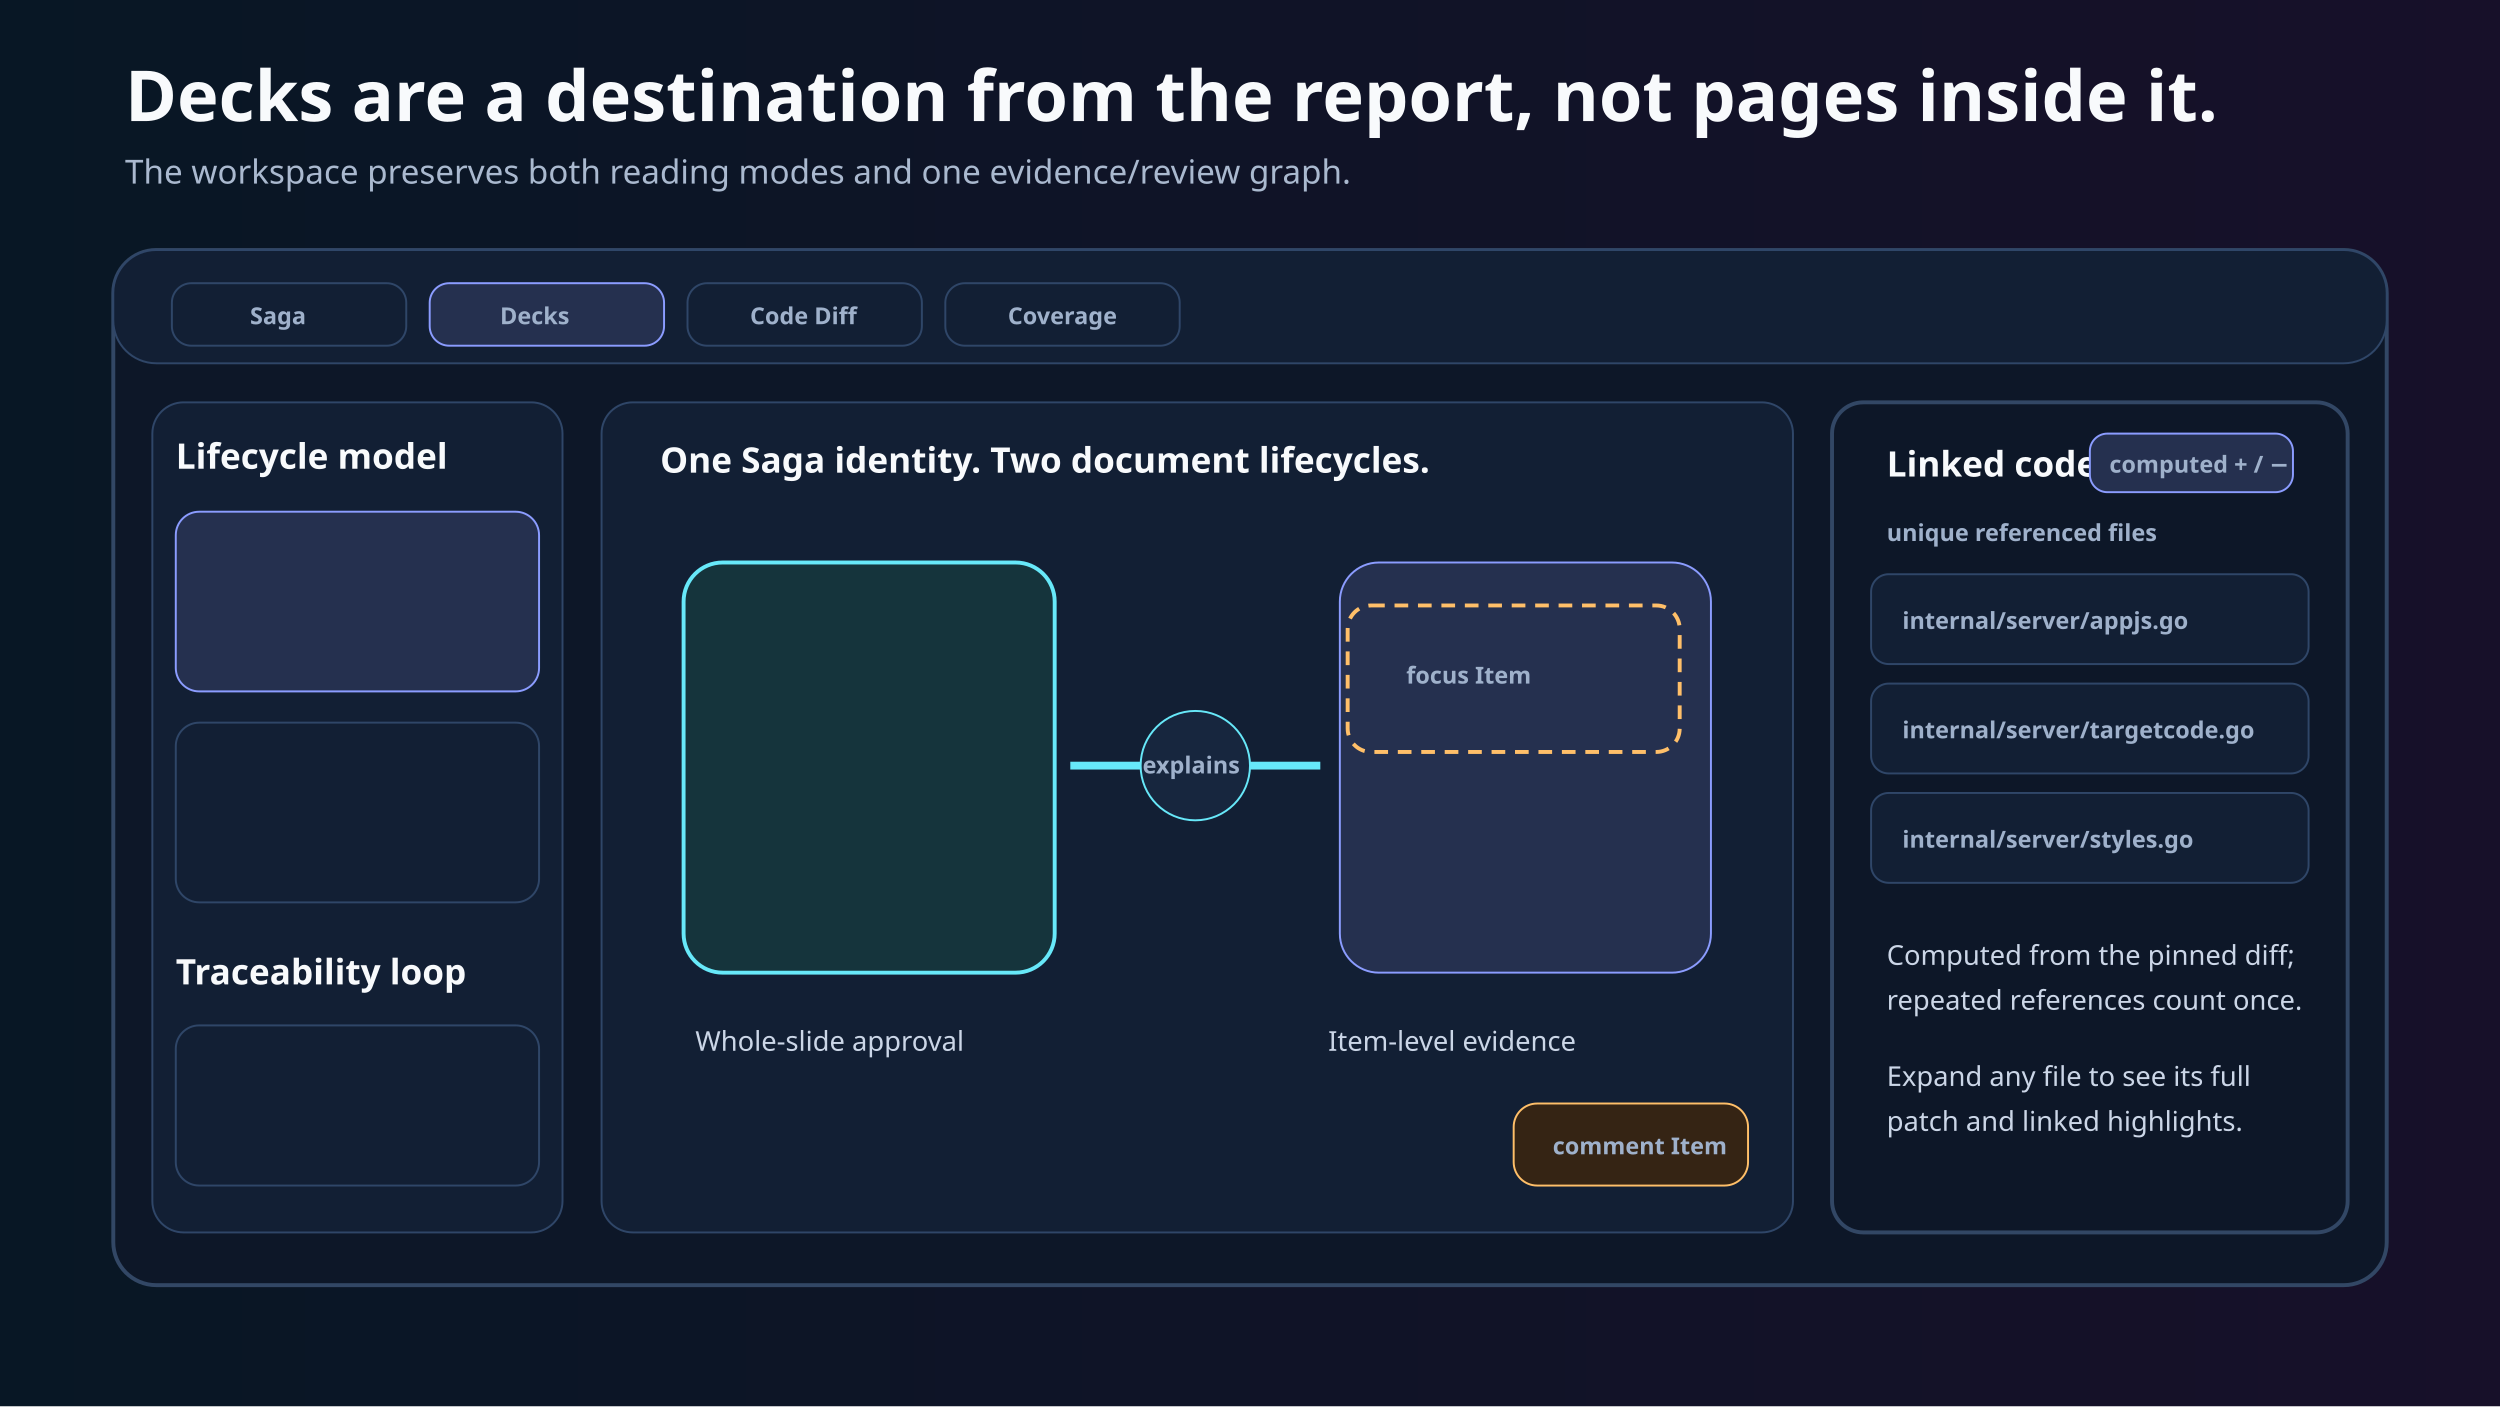
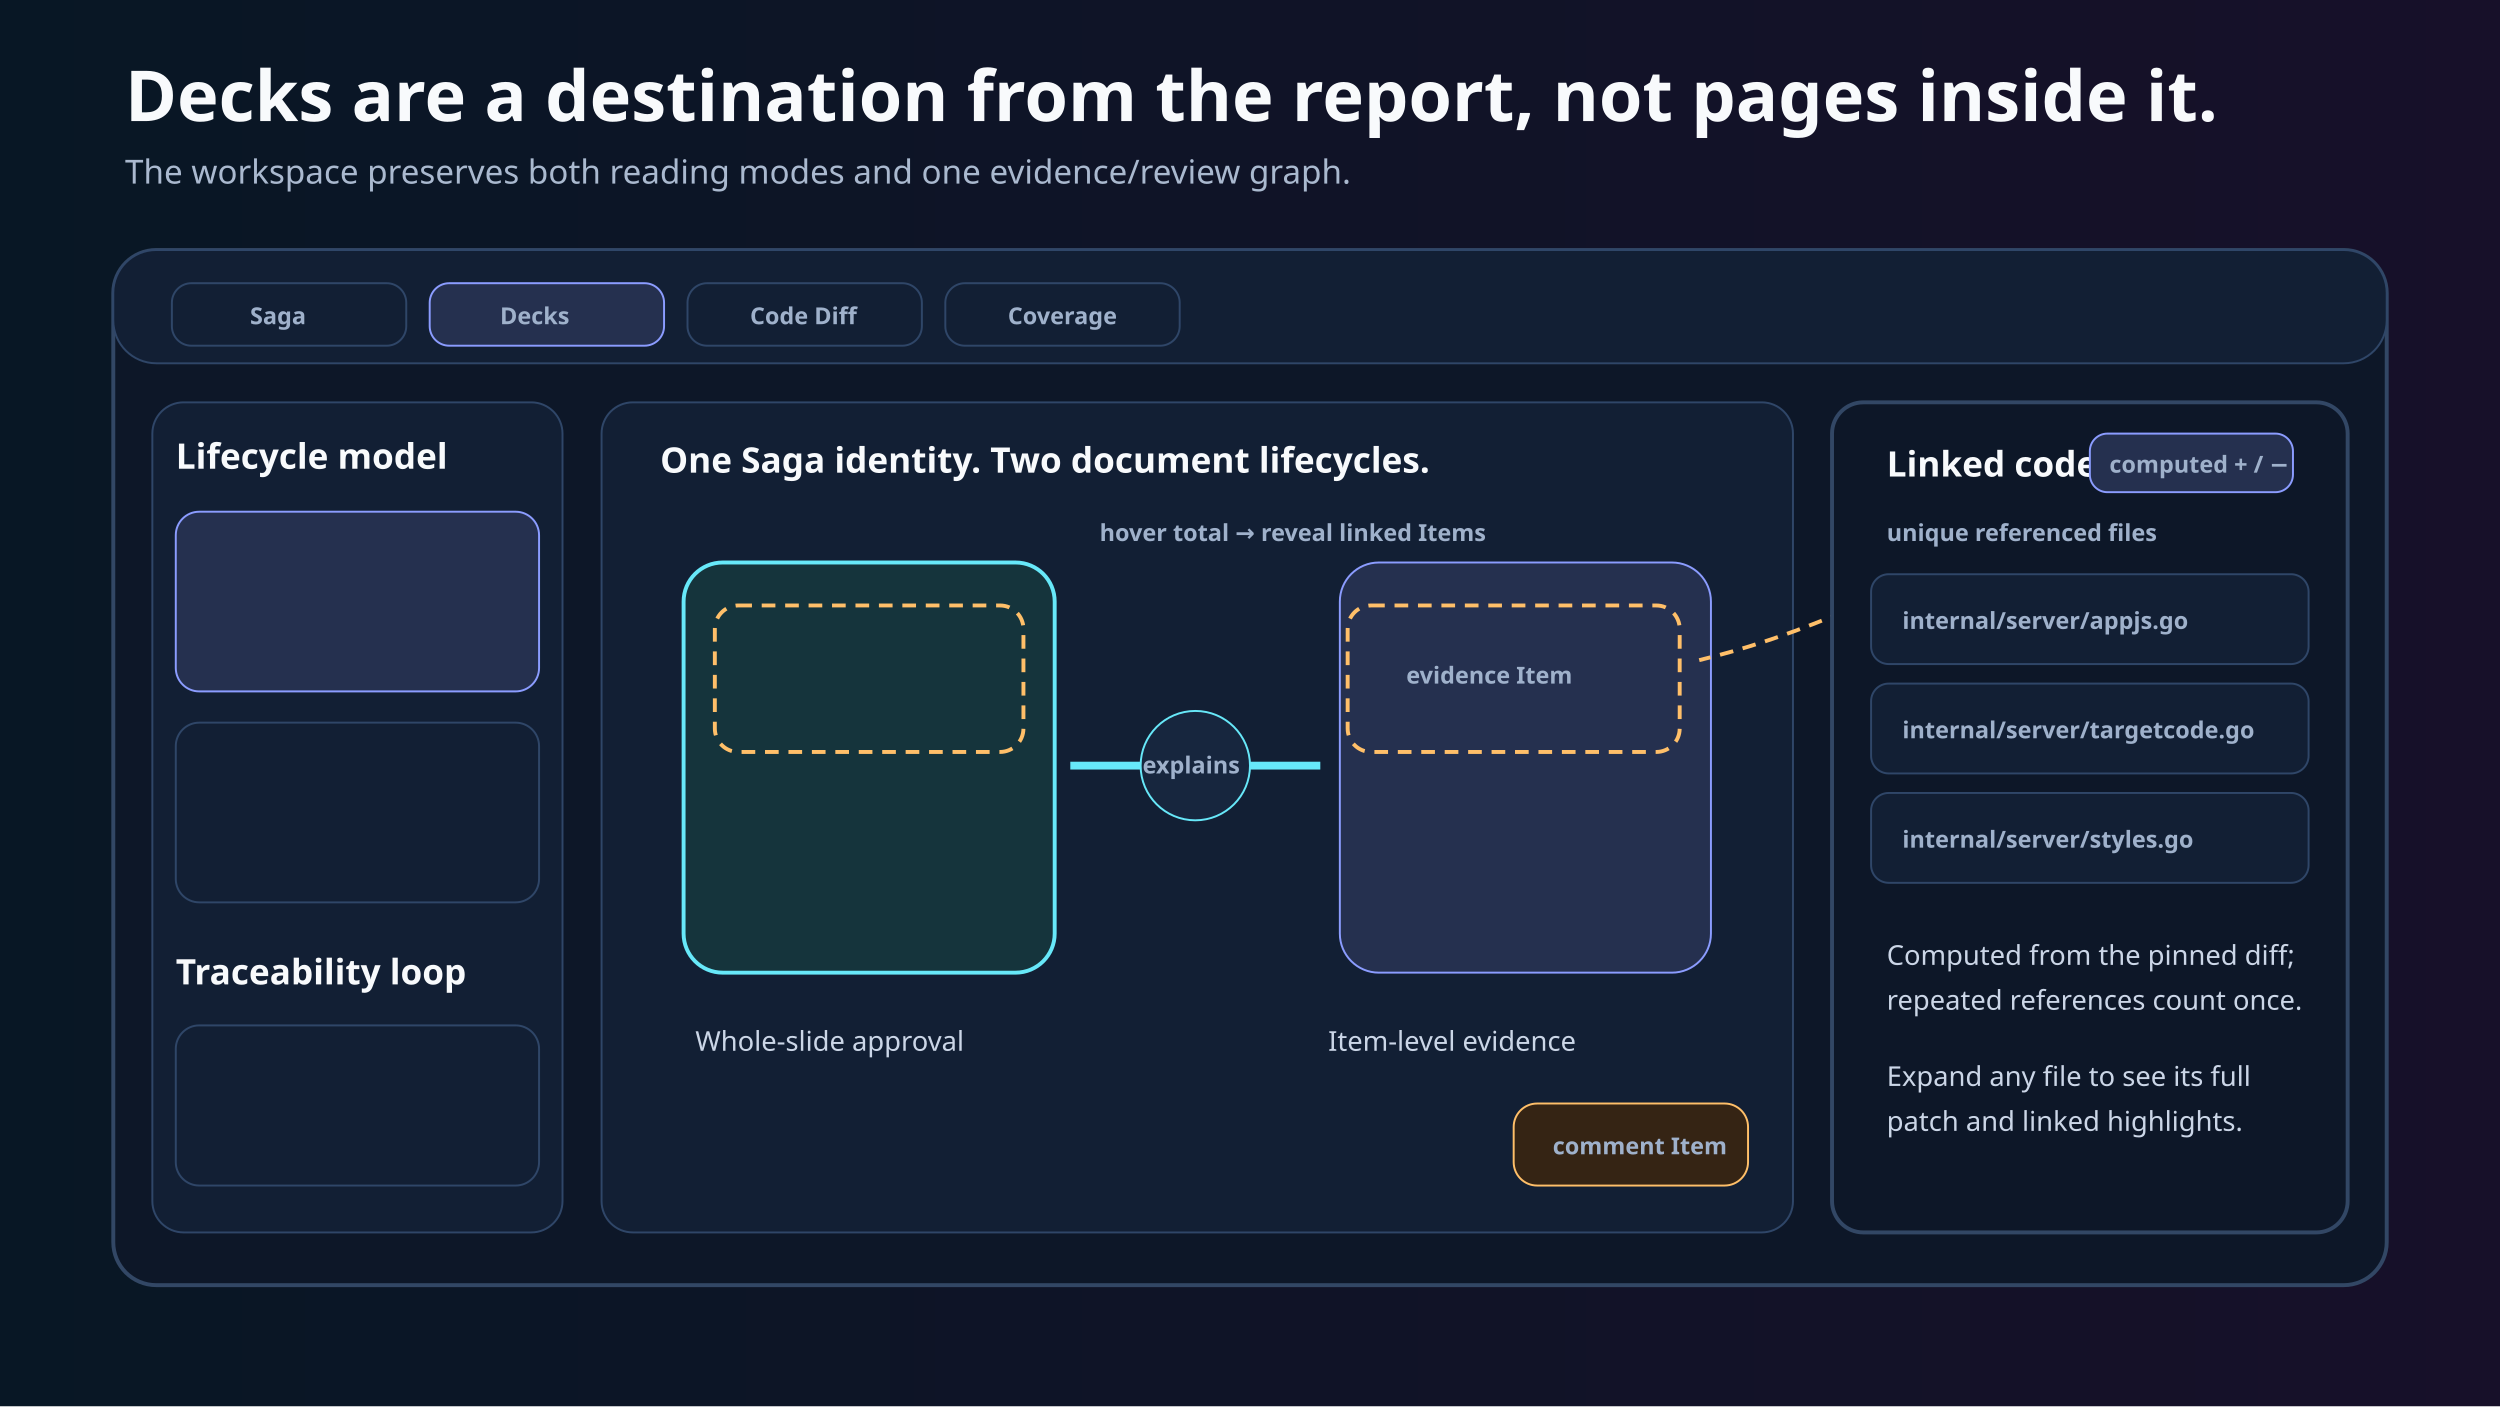
<svg xmlns="http://www.w3.org/2000/svg" viewBox="0 0 1280 720" role="img" aria-labelledby="title desc">
  <defs>
    <linearGradient id="bg" x1="0" x2="1">
      <stop stop-color="#081725" />
      <stop offset="1" stop-color="#171029" />
    </linearGradient>
    <style>.h{font:700 36px system-ui;fill:#f8fafc}.sub{font:500 17px system-ui;fill:#aab9cf}.label{font:700 18px system-ui;fill:#f8fafc}.body{font:500 14px system-ui;fill:#cbd6e7}.tiny{font:600 12px system-ui;fill:#9fb1cb}.frame{fill:#0d1728;stroke:#324765;stroke-width:2}.panel{fill:#121f34;stroke:#2f4668}.active{fill:#25304f;stroke:#8b9cff}.accent{fill:#15343c;stroke:#67e8f9;stroke-width:2}.hot{fill:transparent;stroke:#ffbf69;stroke-width:2;stroke-dasharray:7 5}</style>
  </defs>
  <rect width="1280" height="720" fill="url(#bg)" />
  <text class="h" x="64" y="62">Decks are a destination from the report, not pages inside it.</text>
  <text class="sub" x="64" y="94">The workspace preserves both reading modes and one evidence/review graph.</text>
  <rect class="frame" x="58" y="128" width="1164" height="530" rx="22" />
  <rect class="panel" x="58" y="128" width="1164" height="58" rx="22" />
  <g id="report-surface">
    <rect class="panel" x="88" y="145" width="120" height="32" rx="10" />
    <text class="tiny" x="128" y="166">Saga</text>
  </g>
  <g id="decks-surface">
    <rect class="active" x="220" y="145" width="120" height="32" rx="10" />
    <text class="tiny" x="256" y="166">Decks</text>
  </g>
  <rect class="panel" x="352" y="145" width="120" height="32" rx="10" />
  <text class="tiny" x="384" y="166">Code Diff</text>
  <rect class="panel" x="484" y="145" width="120" height="32" rx="10" />
  <text class="tiny" x="516" y="166">Coverage</text>
  <g id="deck-navigator">
    <rect class="panel" x="78" y="206" width="210" height="425" rx="16" />
    <text class="label" x="90" y="240">Lifecycle model</text>
    <rect class="active" x="90" y="262" width="186" height="92" rx="12" />
    <rect class="panel" x="90" y="370" width="186" height="92" rx="12" />
    <text class="label" x="90" y="504">Traceability loop</text>
    <rect class="panel" x="90" y="525" width="186" height="82" rx="12" />
  </g>
  <g id="slide-review">
    <rect class="panel" x="308" y="206" width="610" height="425" rx="16" />
    <text class="label" x="338" y="242">One Saga identity. Two document lifecycles.</text>
    <rect class="accent" x="350" y="288" width="190" height="210" rx="20" />
    <rect class="active" x="686" y="288" width="190" height="210" rx="20" />
    <path d="M548 392H676" stroke="#67e8f9" stroke-width="4" />
    <circle cx="612" cy="392" r="28" fill="#17263e" stroke="#67e8f9" />
    <text class="tiny" x="585" y="396">explains</text>
    <text class="body" x="356" y="538">Whole-slide approval</text>
    <text class="body" x="680" y="538">Item-level evidence</text>
  </g>
  <g id="item-hotspot">
+     <rect class="hot" x="366" y="310" width="158" height="75" rx="12" />
    <rect class="hot" x="690" y="310" width="170" height="75" rx="12" />
-     <text class="tiny" x="720" y="350">focus Item</text>
+     <path d="M1080 270C1010 270 965 315 870 338" fill="none" stroke="#ffbf69" stroke-width="2" stroke-dasharray="7 5" />
+     <text class="tiny" x="563" y="277">hover total → reveal linked Items</text>
+     <text class="tiny" x="720" y="350">evidence Item</text>
  </g>
  <g id="code-drawer">
    <rect class="frame" x="938" y="206" width="264" height="425" rx="16" />
    <text class="label" x="966" y="244">Linked code</text>
    <rect x="1070" y="222" width="104" height="30" rx="9" fill="#25304f" stroke="#8b9cff" />
    <text class="tiny" x="1080" y="242">computed + / −</text>
    <text class="tiny" x="966" y="277">unique referenced files</text>
    <rect class="panel" x="958" y="294" width="224" height="46" rx="9" />
    <text class="tiny" x="974" y="322">internal/server/appjs.go</text>
    <rect class="panel" x="958" y="350" width="224" height="46" rx="9" />
    <text class="tiny" x="974" y="378">internal/server/targetcode.go</text>
    <rect class="panel" x="958" y="406" width="224" height="46" rx="9" />
    <text class="tiny" x="974" y="434">internal/server/styles.go</text>
    <text class="body" x="966" y="494">Computed from the pinned diff;</text>
    <text class="body" x="966" y="517">repeated references count once.</text>
    <text class="body" x="966" y="556">Expand any file to see its full</text>
    <text class="body" x="966" y="579">patch and linked highlights.</text>
  </g>
  <g id="review-overlay">
    <rect x="775" y="565" width="120" height="42" rx="12" fill="#352414" stroke="#ffbf69" />
    <text class="tiny" x="795" y="591">comment Item</text>
  </g>
</svg>
